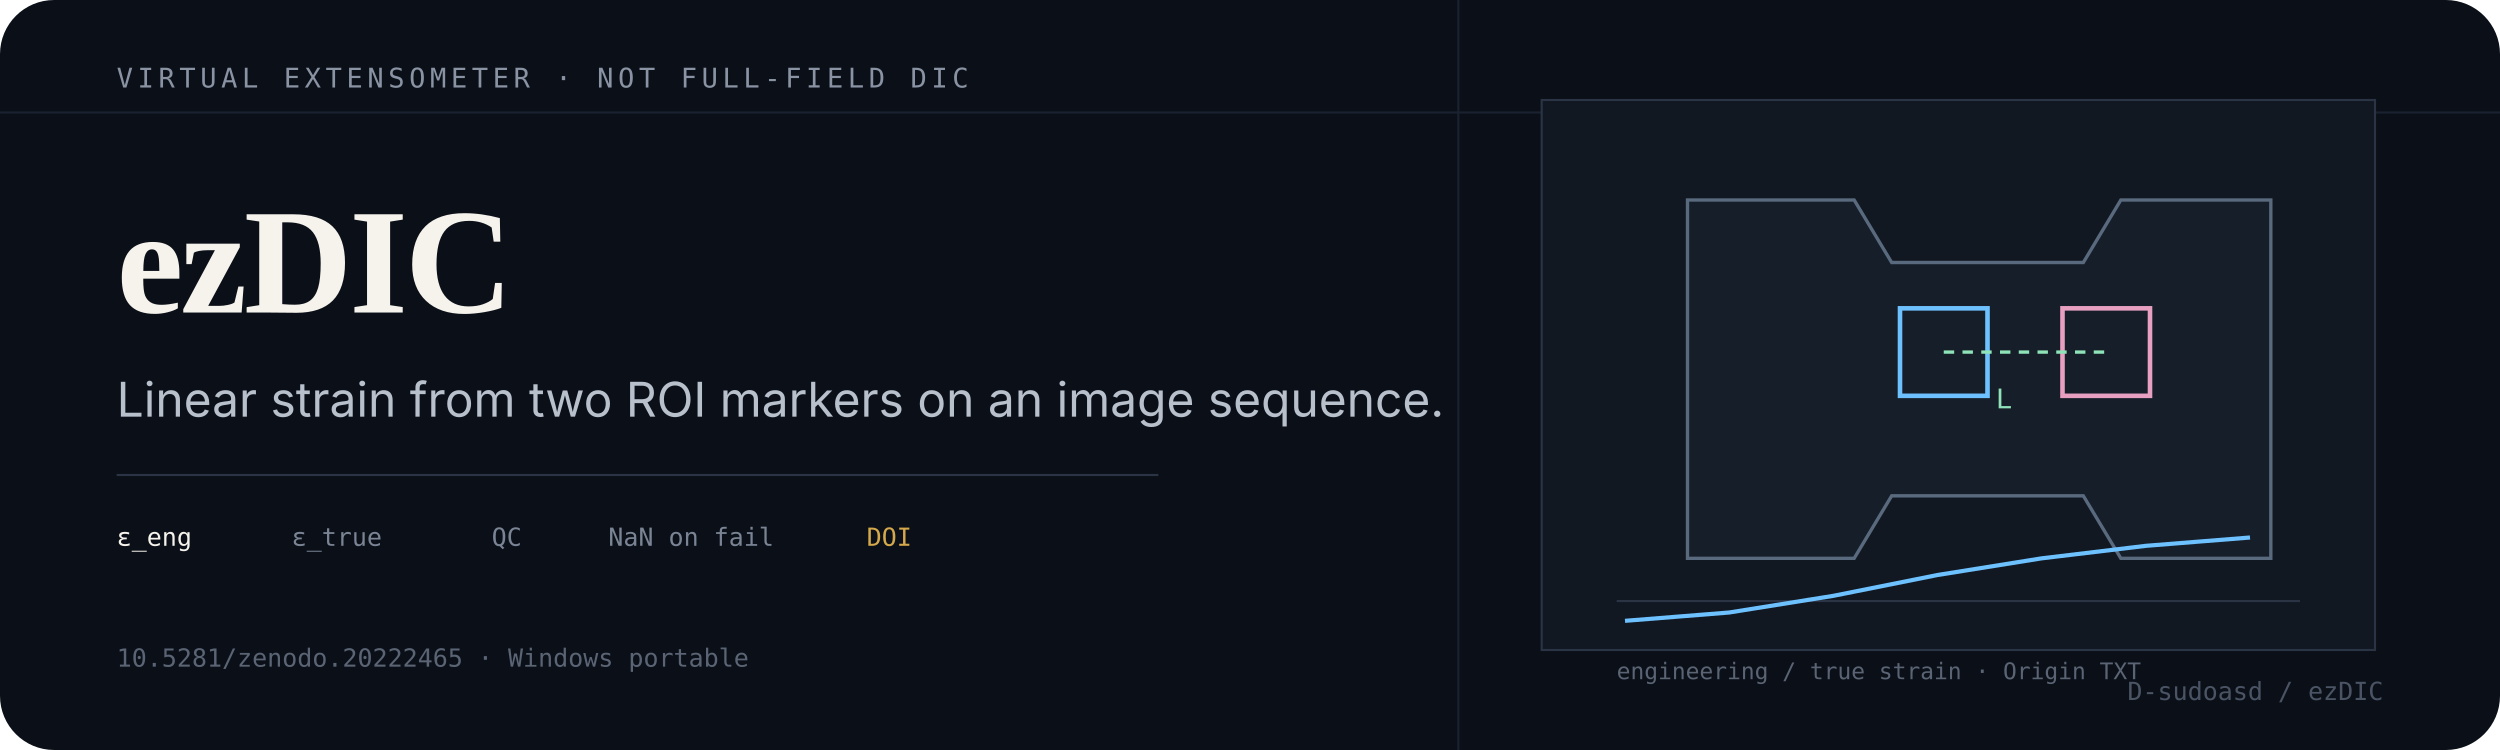
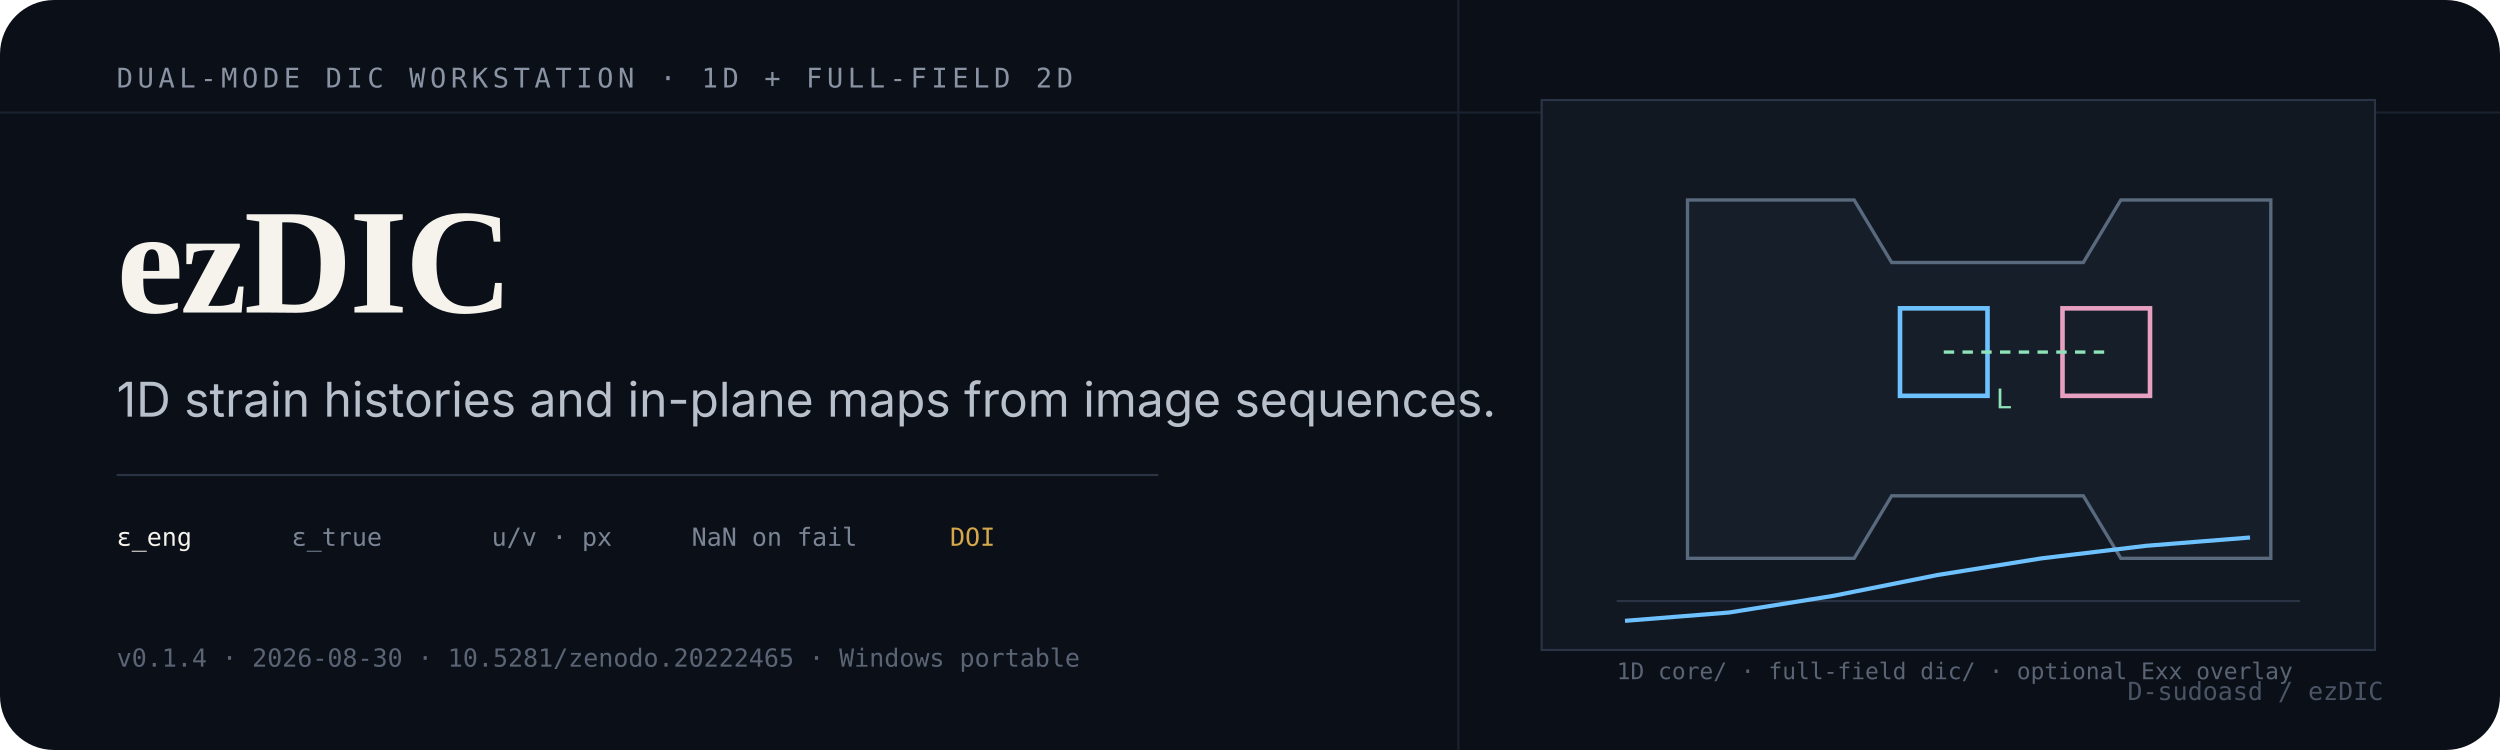
<svg xmlns="http://www.w3.org/2000/svg" width="1200" height="360" viewBox="0 0 1200 360" role="img" aria-labelledby="title desc">
  <rect width="1200" height="360" rx="26" fill="#0B1018" />
  <path d="M0 54H1200M700 0V360" stroke="#1A2230" />
  <g transform="translate(56 42)" font-family="-apple-system,BlinkMacSystemFont,'Segoe UI',sans-serif">
-     <text fill="#8A93A3" font-family="ui-monospace,SFMono-Regular,Menlo,monospace" font-size="13" letter-spacing="2.2">VIRTUAL EXTENSOMETER · NOT FULL-FIELD DIC</text>
+     <text fill="#8A93A3" font-family="ui-monospace,SFMono-Regular,Menlo,monospace" font-size="13" letter-spacing="2.2">DUAL-MODE DIC WORKSTATION · 1D + FULL-FIELD 2D</text>
    <text y="108" fill="#F5F3EC" font-family="Georgia,'Times New Roman',serif" font-size="72" font-weight="700" letter-spacing="-1.4">ezDIC</text>
-     <text y="158" fill="#B8C0CC" font-size="23">Linear strain from two ROI markers on an image sequence.</text>
+     <text y="158" fill="#B8C0CC" font-size="23">1D strain histories and in-plane maps from image sequences.</text>
    <path d="M0 186H500" stroke="#2A3444" />
    <g transform="translate(0 220)" font-family="ui-monospace,SFMono-Regular,Menlo,monospace" font-size="12">
      <text fill="#F5F3EC">ε_eng</text>
      <text x="84" fill="#7A8494">ε_true</text>
-       <text x="180" fill="#7A8494">QC</text>
-       <text x="236" fill="#7A8494">NaN on fail</text>
-       <text x="360" fill="#D4A84B">DOI</text>
+       <text x="180" fill="#7A8494">u/v · px</text>
+       <text x="276" fill="#7A8494">NaN on fail</text>
+       <text x="400" fill="#D4A84B">DOI</text>
    </g>
-     <text y="278" fill="#5A6474" font-family="ui-monospace,SFMono-Regular,Menlo,monospace" font-size="12">10.5281/zenodo.20222465 · Windows portable</text>
+     <text y="278" fill="#5A6474" font-family="ui-monospace,SFMono-Regular,Menlo,monospace" font-size="12">v0.1.4 · 2026-08-30 · 10.5281/zenodo.20222465 · Windows portable</text>
  </g>
  <g transform="translate(740 48)" fill="none">
    <rect width="400" height="264" fill="#111822" stroke="#2A3444" />
    <path d="M70 48 L150 48 L168 78 L260 78 L278 48 L350 48 L350 220 L278 220 L260 190 L168 190 L150 220 L70 220 Z" stroke="#5A6A7E" stroke-width="1.6" fill="#161E2A" />
    <rect x="172" y="100" width="42" height="42" stroke="#6EC1FF" stroke-width="2.2" />
    <rect x="250" y="100" width="42" height="42" stroke="#E8A0C0" stroke-width="2.2" />
    <line x1="193" y1="121" x2="271" y2="121" stroke="#8FE3B8" stroke-width="1.6" stroke-dasharray="5 4" />
    <text x="218" y="148" fill="#8FE3B8" font-family="ui-monospace,SFMono-Regular,Menlo,monospace" font-size="13">L</text>
    <rect x="36" y="240" width="328" height="1" fill="#2A3444" stroke="none" />
    <polyline points="40,250 90,246 140,238 190,228 240,220 290,214 340,210" fill="none" stroke="#6EC1FF" stroke-width="2" />
-     <text x="36" y="278" fill="#5A6474" font-family="ui-monospace,SFMono-Regular,Menlo,monospace" font-size="11">engineering / true strain · Origin TXT</text>
+     <text x="36" y="278" fill="#5A6474" font-family="ui-monospace,SFMono-Regular,Menlo,monospace" font-size="11">1D core/ · full-field dic/ · optional Exx overlay</text>
  </g>
  <text x="1144" y="336" text-anchor="end" fill="#4A5464" font-family="ui-monospace,SFMono-Regular,Menlo,monospace" font-size="12">D-sudoasd / ezDIC</text>
</svg>
